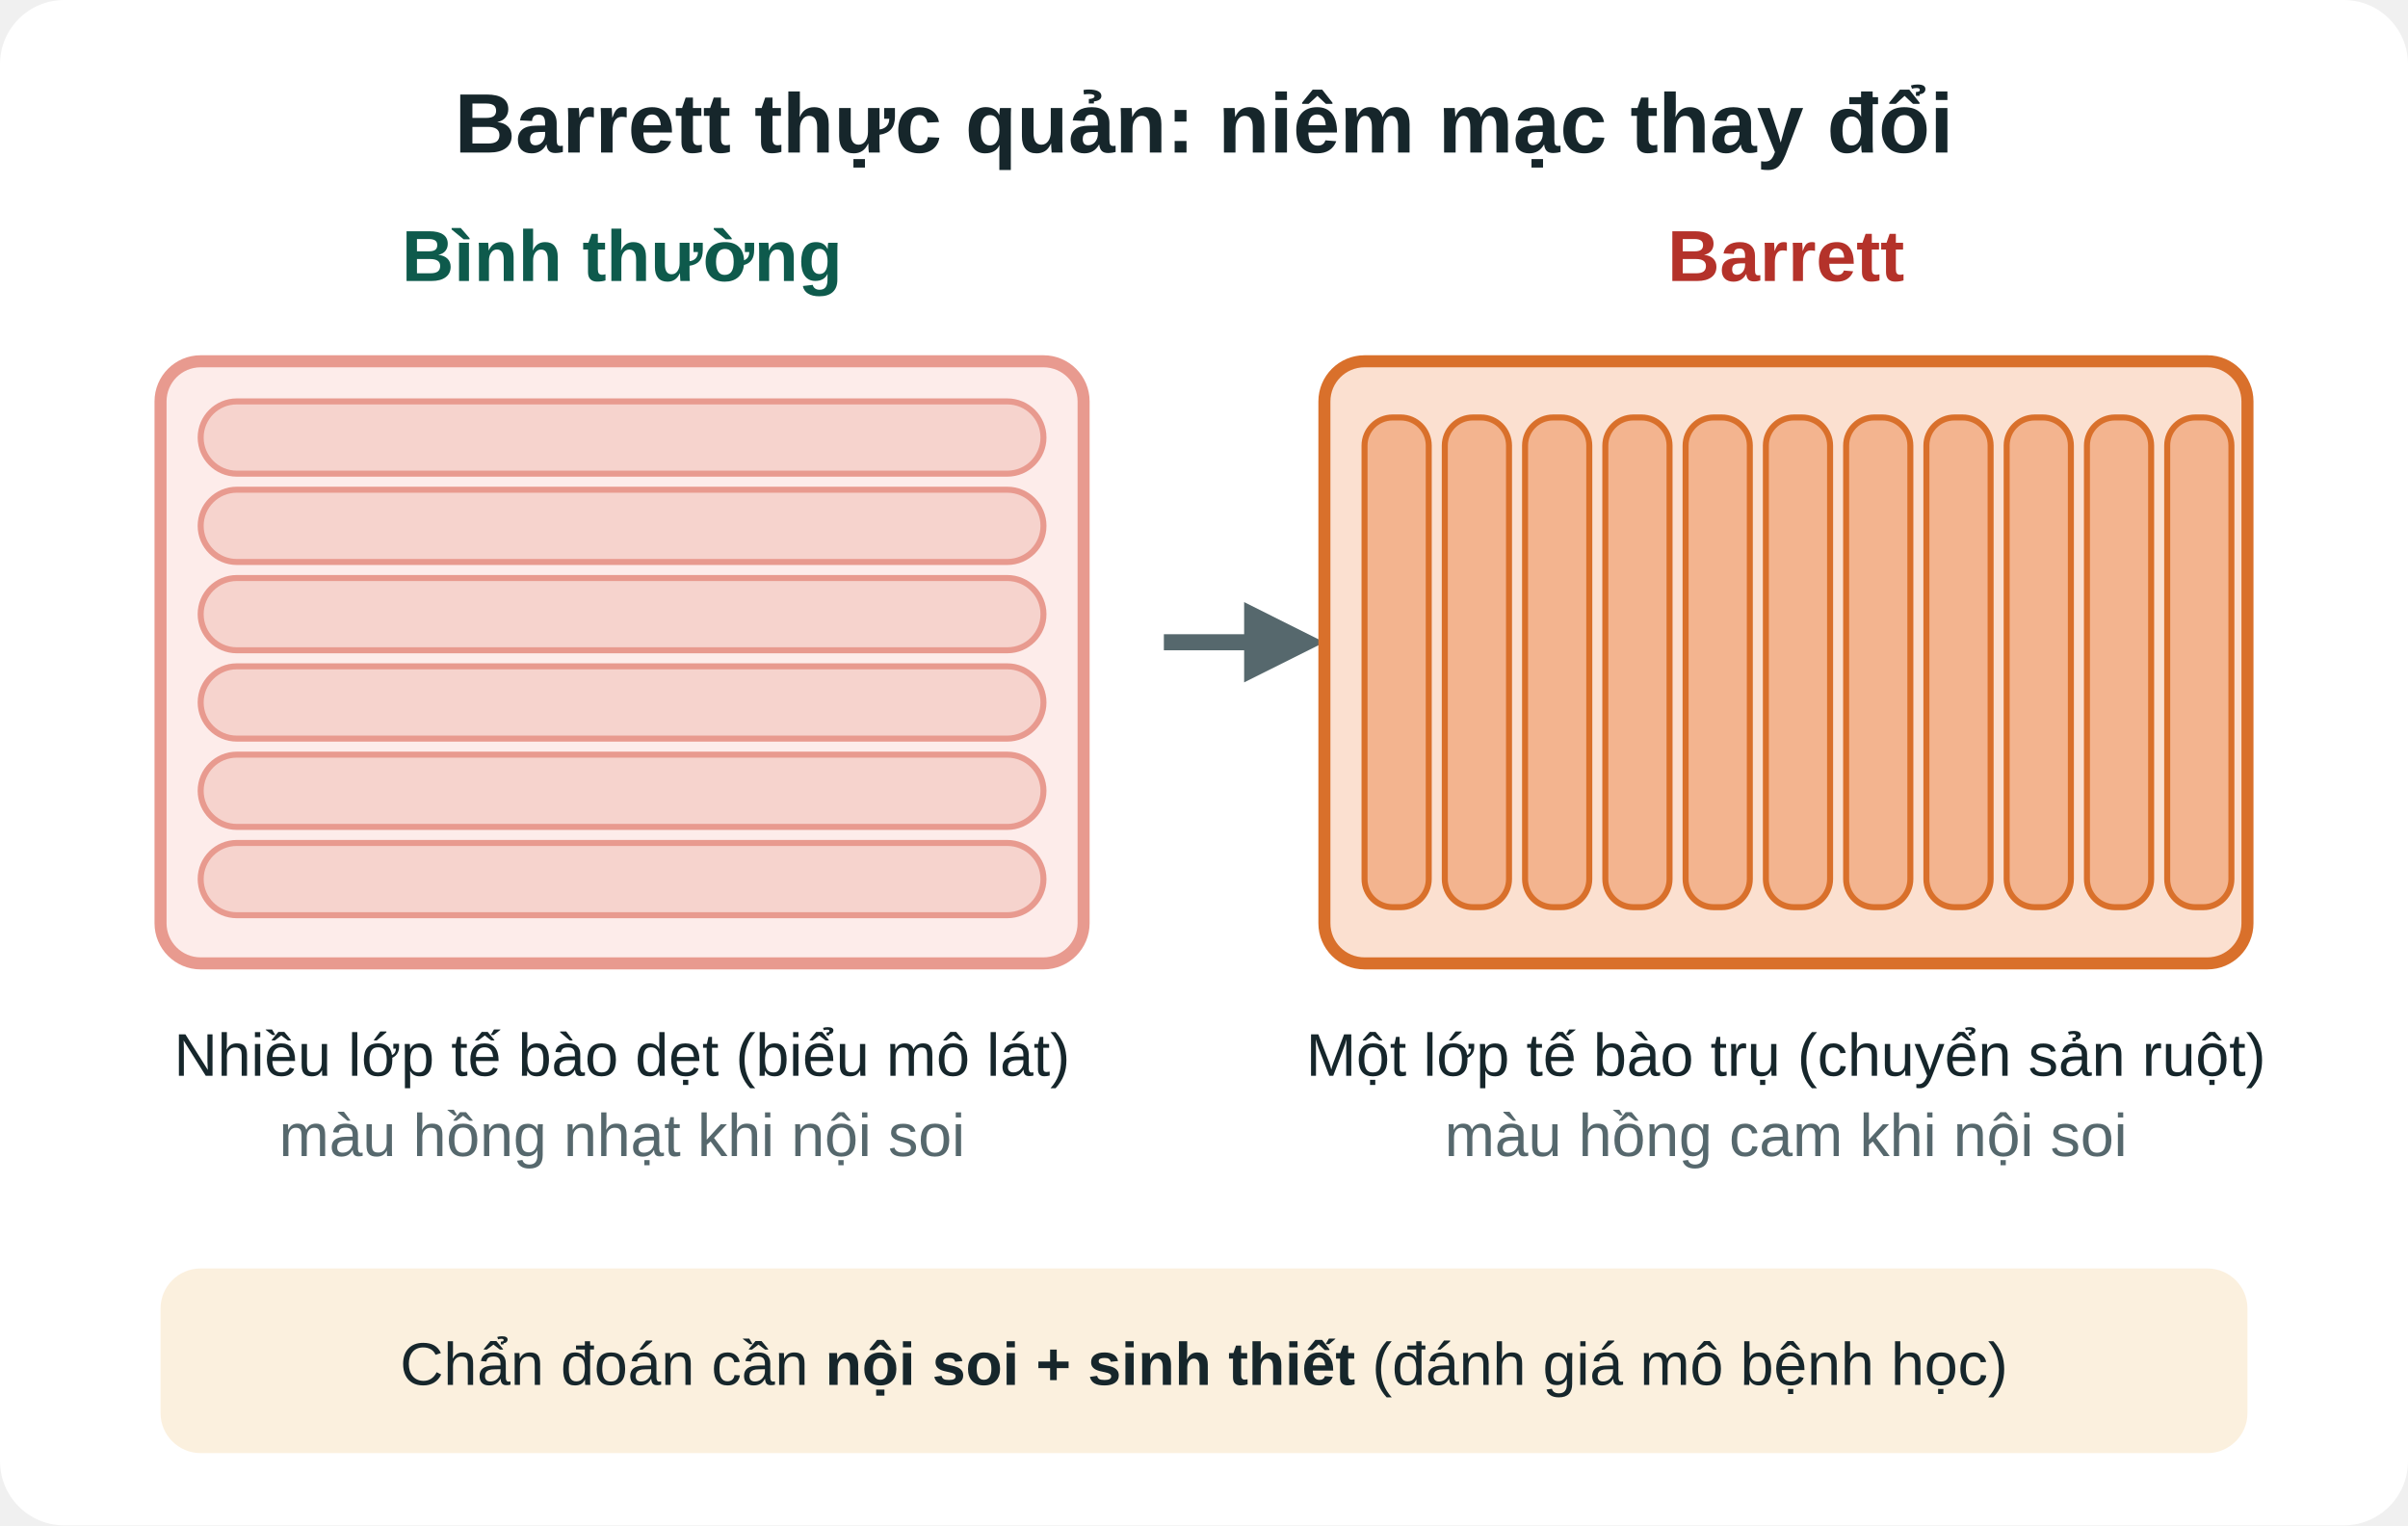
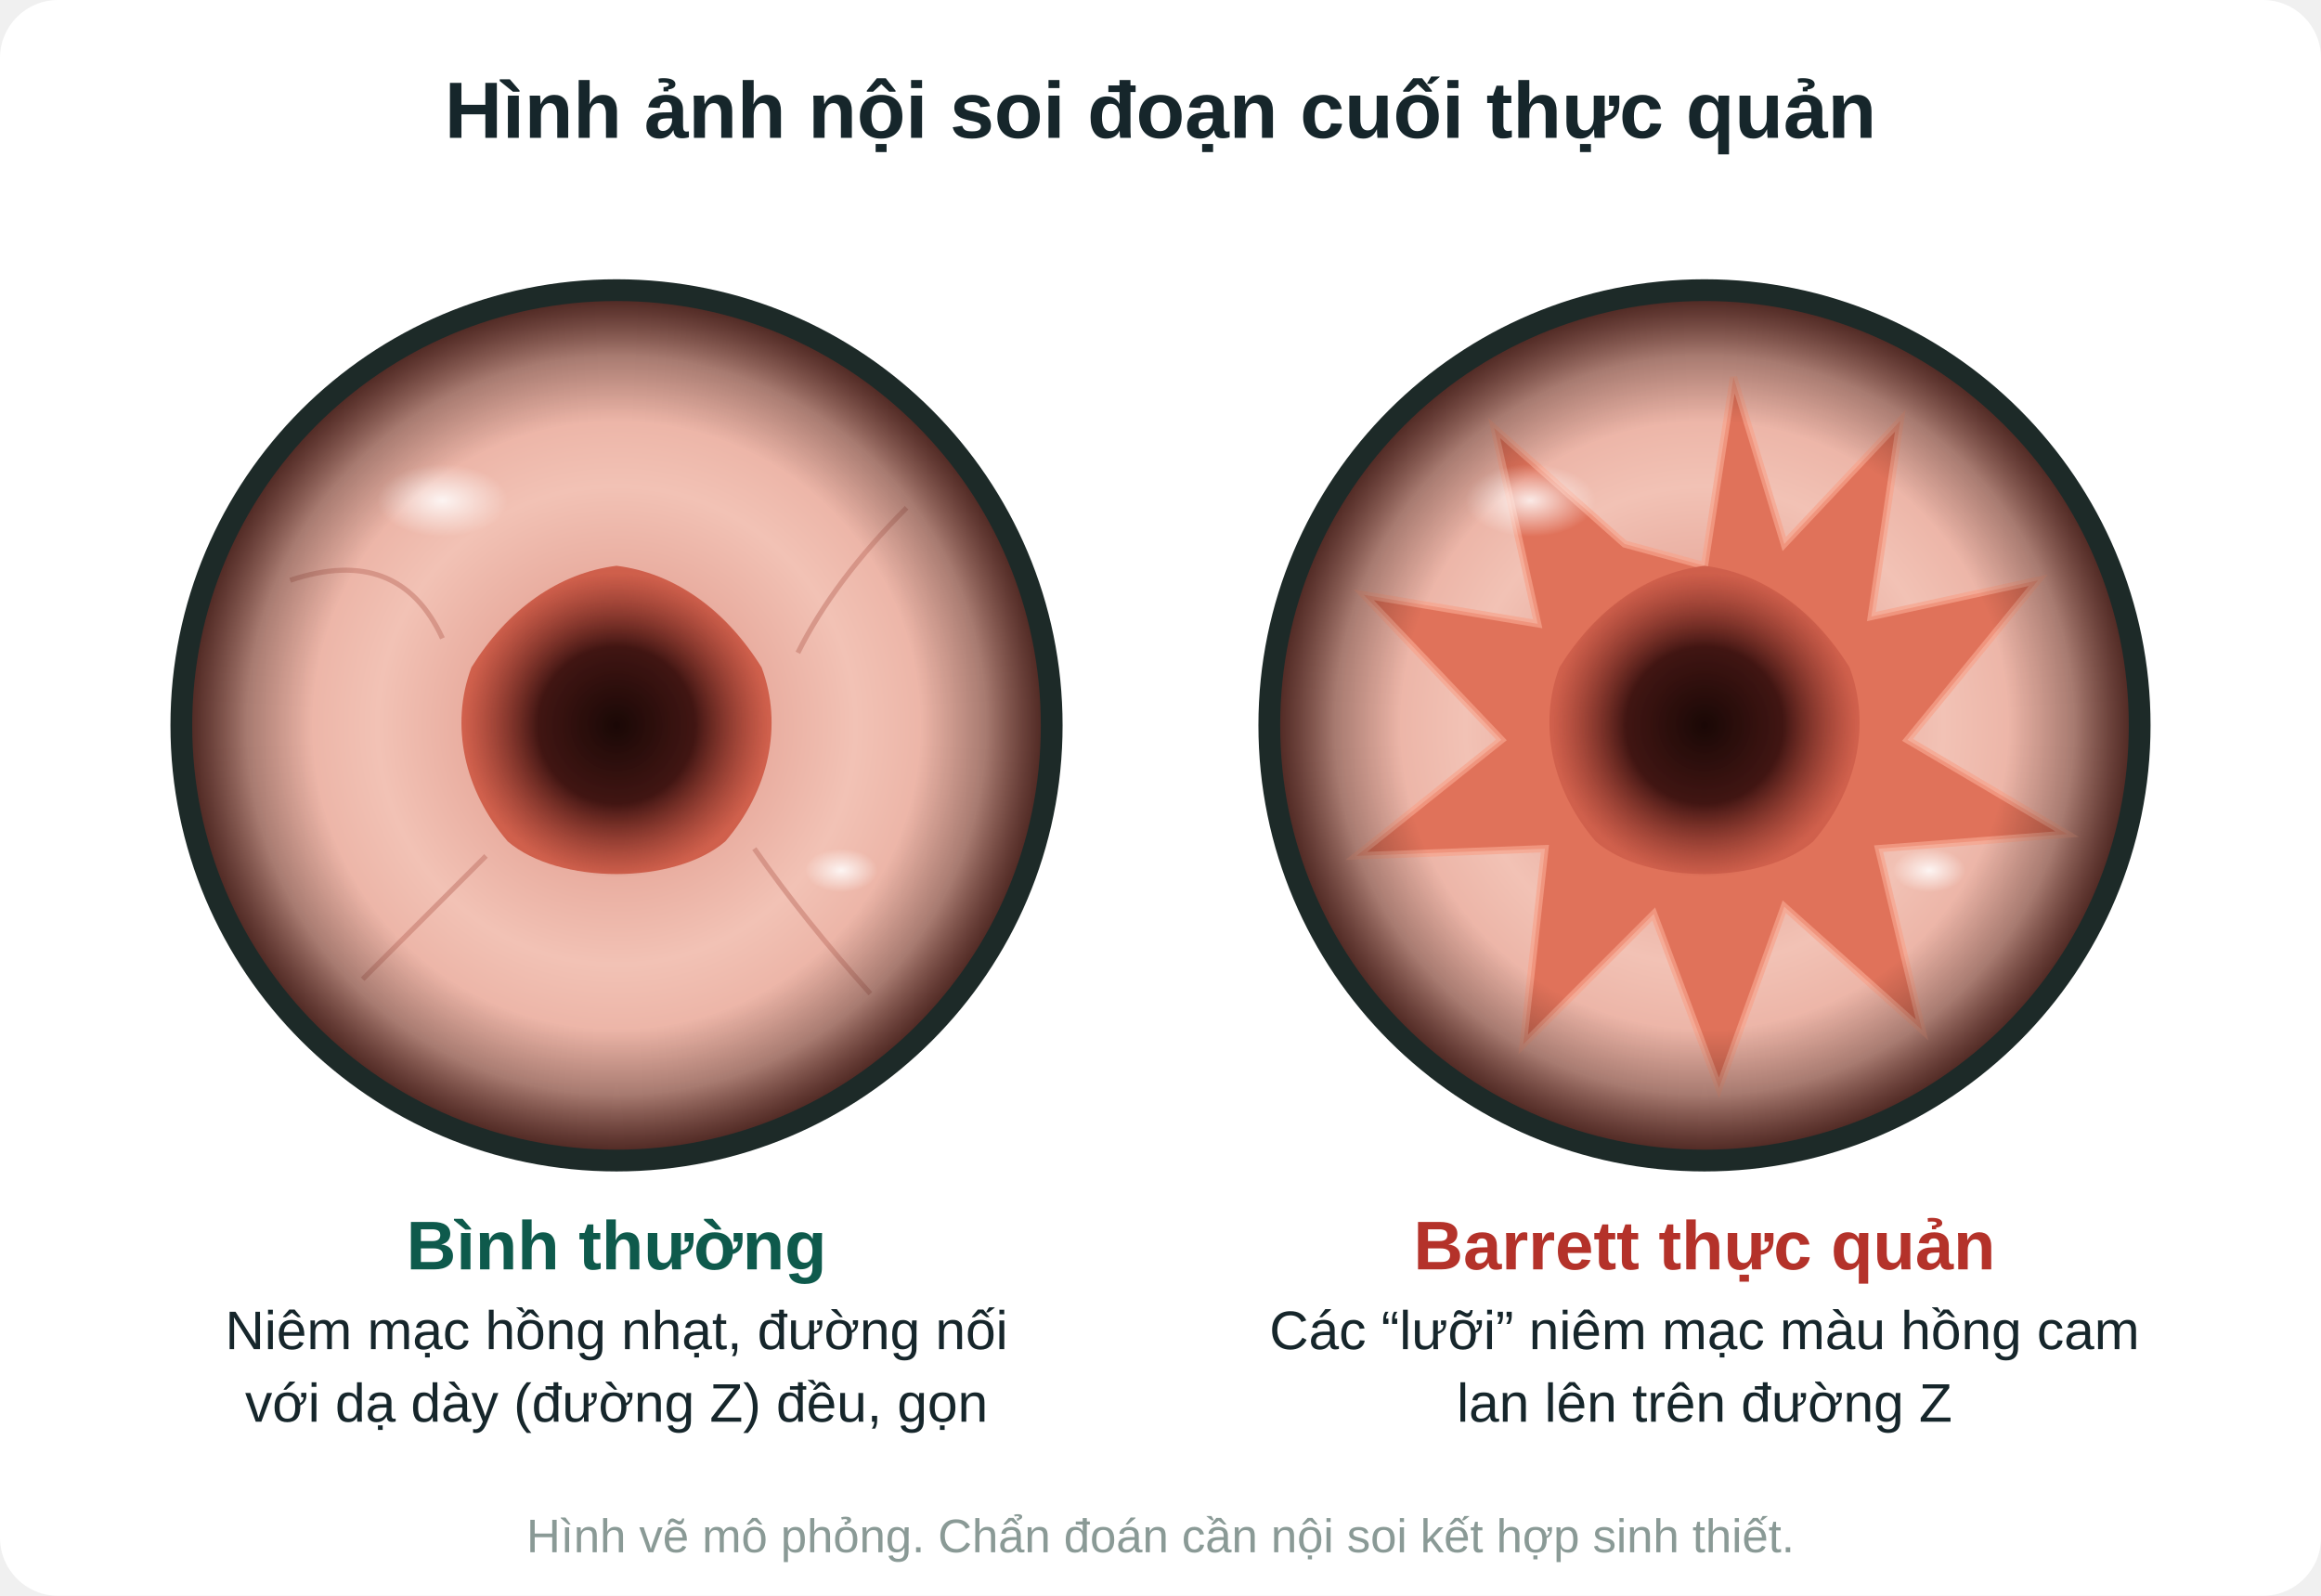
- <svg xmlns="http://www.w3.org/2000/svg" viewBox="0 0 600 380" font-family="Be Vietnam Pro, Arial, Helvetica, sans-serif">
-   <rect width="600" height="380" rx="16" fill="#ffffff" />
-   <text x="300" y="38" text-anchor="middle" font-size="21" font-weight="700" fill="#16262b">Barrett thực quản: niêm mạc thay đổi</text>
-   <g transform="translate(40 70)">
-     <text x="115" y="0" text-anchor="middle" font-size="18" font-weight="700" fill="#0e5a4c">Bình thường</text>
-     <rect x="0" y="20" width="230" height="150" rx="10" fill="#fdecea" stroke="#e89a8f" stroke-width="3" />
-     <g fill="#f6d3cd" stroke="#e89a8f" stroke-width="1.5">
-       <rect x="10" y="30" width="210" height="18" rx="9" />
-       <rect x="10" y="52" width="210" height="18" rx="9" />
-       <rect x="10" y="74" width="210" height="18" rx="9" />
-       <rect x="10" y="96" width="210" height="18" rx="9" />
-       <rect x="10" y="118" width="210" height="18" rx="9" />
-       <rect x="10" y="140" width="210" height="18" rx="9" />
+ <svg xmlns="http://www.w3.org/2000/svg" viewBox="0 0 640 440" font-family="Be Vietnam Pro, Arial, Helvetica, sans-serif">
+   <defs>
+     <radialGradient id="lumen" cx=".5" cy=".5" r=".5">
+       <stop offset="0" stop-color="#1a0806" />
+       <stop offset=".18" stop-color="#3a1210" stop-opacity=".95" />
+       <stop offset=".35" stop-color="#7a2e26" stop-opacity="0" />
+     </radialGradient>
+     <radialGradient id="pale" cx=".5" cy=".5" r=".5">
+       <stop offset="0" stop-color="#d98a7c" />
+       <stop offset=".55" stop-color="#f2c2b5" />
+       <stop offset=".85" stop-color="#e7a99b" />
+       <stop offset="1" stop-color="#9c4a3f" />
+     </radialGradient>
+     <radialGradient id="red" cx=".5" cy=".5" r=".5">
+       <stop offset="0" stop-color="#b3483b" />
+       <stop offset="1" stop-color="#d0604c" />
+     </radialGradient>
+     <radialGradient id="vig" cx=".5" cy=".5" r=".5">
+       <stop offset=".7" stop-color="#000" stop-opacity="0" />
+       <stop offset="1" stop-color="#000" stop-opacity=".55" />
+     </radialGradient>
+     <radialGradient id="glare" cx=".5" cy=".5" r=".5">
+       <stop offset="0" stop-color="#fff" stop-opacity=".85" />
+       <stop offset="1" stop-color="#fff" stop-opacity="0" />
+     </radialGradient>
+     <clipPath id="c1">
+       <circle cx="0" cy="0" r="120" />
+     </clipPath>
+   </defs>
+   <rect width="640" height="440" rx="16" fill="#ffffff" />
+   <text x="320" y="38" text-anchor="middle" font-size="22" font-weight="700" fill="#16262b">Hình ảnh nội soi đoạn cuối thực quản</text>
+   <g transform="translate(170 200)">
+     <g clip-path="url(#c1)">
+       <circle r="120" fill="url(#pale)" />
+       <path d="M0 -44 C16 -42 30 -32 40 -16 C46 0 42 18 30 32 C16 44 -16 44 -30 32 C-42 18 -46 0 -40 -16 C-30 -32 -16 -42 0 -44 Z" fill="url(#red)" />
+       <g stroke="#c77d70" stroke-width="1.4" fill="none" opacity=".6">
+         <path d="M-90 -40 Q-60 -50 -48 -24" />
+         <path d="M80 -60 Q60 -40 50 -20" />
+         <path d="M-70 70 Q-50 50 -36 36" />
+         <path d="M70 74 Q52 54 38 34" />
+       </g>
+       <circle r="120" fill="url(#lumen)" />
+       <ellipse cx="-48" cy="-62" rx="18" ry="10" fill="url(#glare)" />
+       <ellipse cx="62" cy="40" rx="10" ry="6" fill="url(#glare)" />
+       <circle r="120" fill="url(#vig)" />
    </g>
-     <text x="115" y="198" text-anchor="middle" font-size="15" fill="#16262b">Nhiều lớp tế bào dẹt (biểu mô lát)</text>
-     <text x="115" y="218" text-anchor="middle" font-size="15" fill="#56686d">màu hồng nhạt khi nội soi</text>
+     <circle r="120" fill="none" stroke="#1d2a28" stroke-width="6" />
+     <text y="150" text-anchor="middle" font-size="19" font-weight="700" fill="#0e5a4c">Bình thường</text>
+     <text y="172" text-anchor="middle" font-size="15" fill="#16262b">Niêm mạc hồng nhạt, đường nối</text>
+     <text y="192" text-anchor="middle" font-size="15" fill="#16262b">với dạ dày (đường Z) đều, gọn</text>
  </g>
-   <path d="M290 160 L320 160" stroke="#56686d" stroke-width="4" marker-end="url(#m)" />
-   <defs>
-     <marker id="m" viewBox="0 0 10 10" refX="5" refY="5" markerWidth="5" markerHeight="5" orient="auto">
-       <path d="M0 0 L10 5 L0 10 z" fill="#56686d" />
-     </marker>
-   </defs>
-   <g transform="translate(330 70)">
-     <text x="115" y="0" text-anchor="middle" font-size="18" font-weight="700" fill="#b4322a">Barrett</text>
-     <rect x="0" y="20" width="230" height="150" rx="10" fill="#fbe0d0" stroke="#d9702b" stroke-width="3" />
-     <g fill="#f3b48f" stroke="#d9702b" stroke-width="1.5">
-       <rect x="10" y="34" width="16" height="122" rx="7" />
-       <rect x="30" y="34" width="16" height="122" rx="7" />
-       <rect x="50" y="34" width="16" height="122" rx="7" />
-       <rect x="70" y="34" width="16" height="122" rx="7" />
-       <rect x="90" y="34" width="16" height="122" rx="7" />
-       <rect x="110" y="34" width="16" height="122" rx="7" />
-       <rect x="130" y="34" width="16" height="122" rx="7" />
-       <rect x="150" y="34" width="16" height="122" rx="7" />
-       <rect x="170" y="34" width="16" height="122" rx="7" />
-       <rect x="190" y="34" width="16" height="122" rx="7" />
-       <rect x="210" y="34" width="16" height="122" rx="7" />
+   <g transform="translate(470 200)">
+     <g clip-path="url(#c1)">
+       <circle r="120" fill="url(#pale)" />
+       <path d="M0 -44 L8 -96 L22 -50 L54 -84 L46 -30 L92 -40 L56 4 L100 30 L48 34 L60 84 L22 50 L4 100 L-14 52 L-50 88 L-44 34 L-96 36 L-56 4 L-94 -36 L-46 -28 L-58 -82 L-22 -50 Z" fill="#e0725a" />
+       <path d="M0 -44 L8 -96 L22 -50 L54 -84 L46 -30 L92 -40 L56 4 L100 30 L48 34 L60 84 L22 50 L4 100 L-14 52 L-50 88 L-44 34 L-96 36 L-56 4 L-94 -36 L-46 -28 L-58 -82 L-22 -50 Z" fill="none" stroke="#f6a48d" stroke-width="2" opacity=".7" />
+       <path d="M0 -44 C16 -42 30 -32 40 -16 C46 0 42 18 30 32 C16 44 -16 44 -30 32 C-42 18 -46 0 -40 -16 C-30 -32 -16 -42 0 -44 Z" fill="url(#red)" />
+       <circle r="120" fill="url(#lumen)" />
+       <ellipse cx="-48" cy="-62" rx="18" ry="10" fill="url(#glare)" />
+       <ellipse cx="62" cy="40" rx="10" ry="6" fill="url(#glare)" />
+       <circle r="120" fill="url(#vig)" />
    </g>
-     <text x="115" y="198" text-anchor="middle" font-size="15" fill="#16262b">Một lớp tế bào trụ (chuyển sản ruột)</text>
-     <text x="115" y="218" text-anchor="middle" font-size="15" fill="#56686d">màu hồng cam khi nội soi</text>
+     <circle r="120" fill="none" stroke="#1d2a28" stroke-width="6" />
+     <text y="150" text-anchor="middle" font-size="19" font-weight="700" fill="#b4322a">Barrett thực quản</text>
+     <text y="172" text-anchor="middle" font-size="15" fill="#16262b">Các “lưỡi” niêm mạc màu hồng cam</text>
+     <text y="192" text-anchor="middle" font-size="15" fill="#16262b">lan lên trên đường Z</text>
  </g>
-   <rect x="40" y="316" width="520" height="46" rx="10" fill="#fbf0de" />
-   <text x="300" y="345" text-anchor="middle" font-size="15" fill="#16262b">Chẩn đoán cần <tspan font-weight="700">nội soi + sinh thiết</tspan> (đánh giá mô bệnh học)</text>
+   <text x="320" y="428" text-anchor="middle" font-size="13" fill="#8a9a96">Hình vẽ mô phỏng. Chẩn đoán cần nội soi kết hợp sinh thiết.</text>
</svg>
